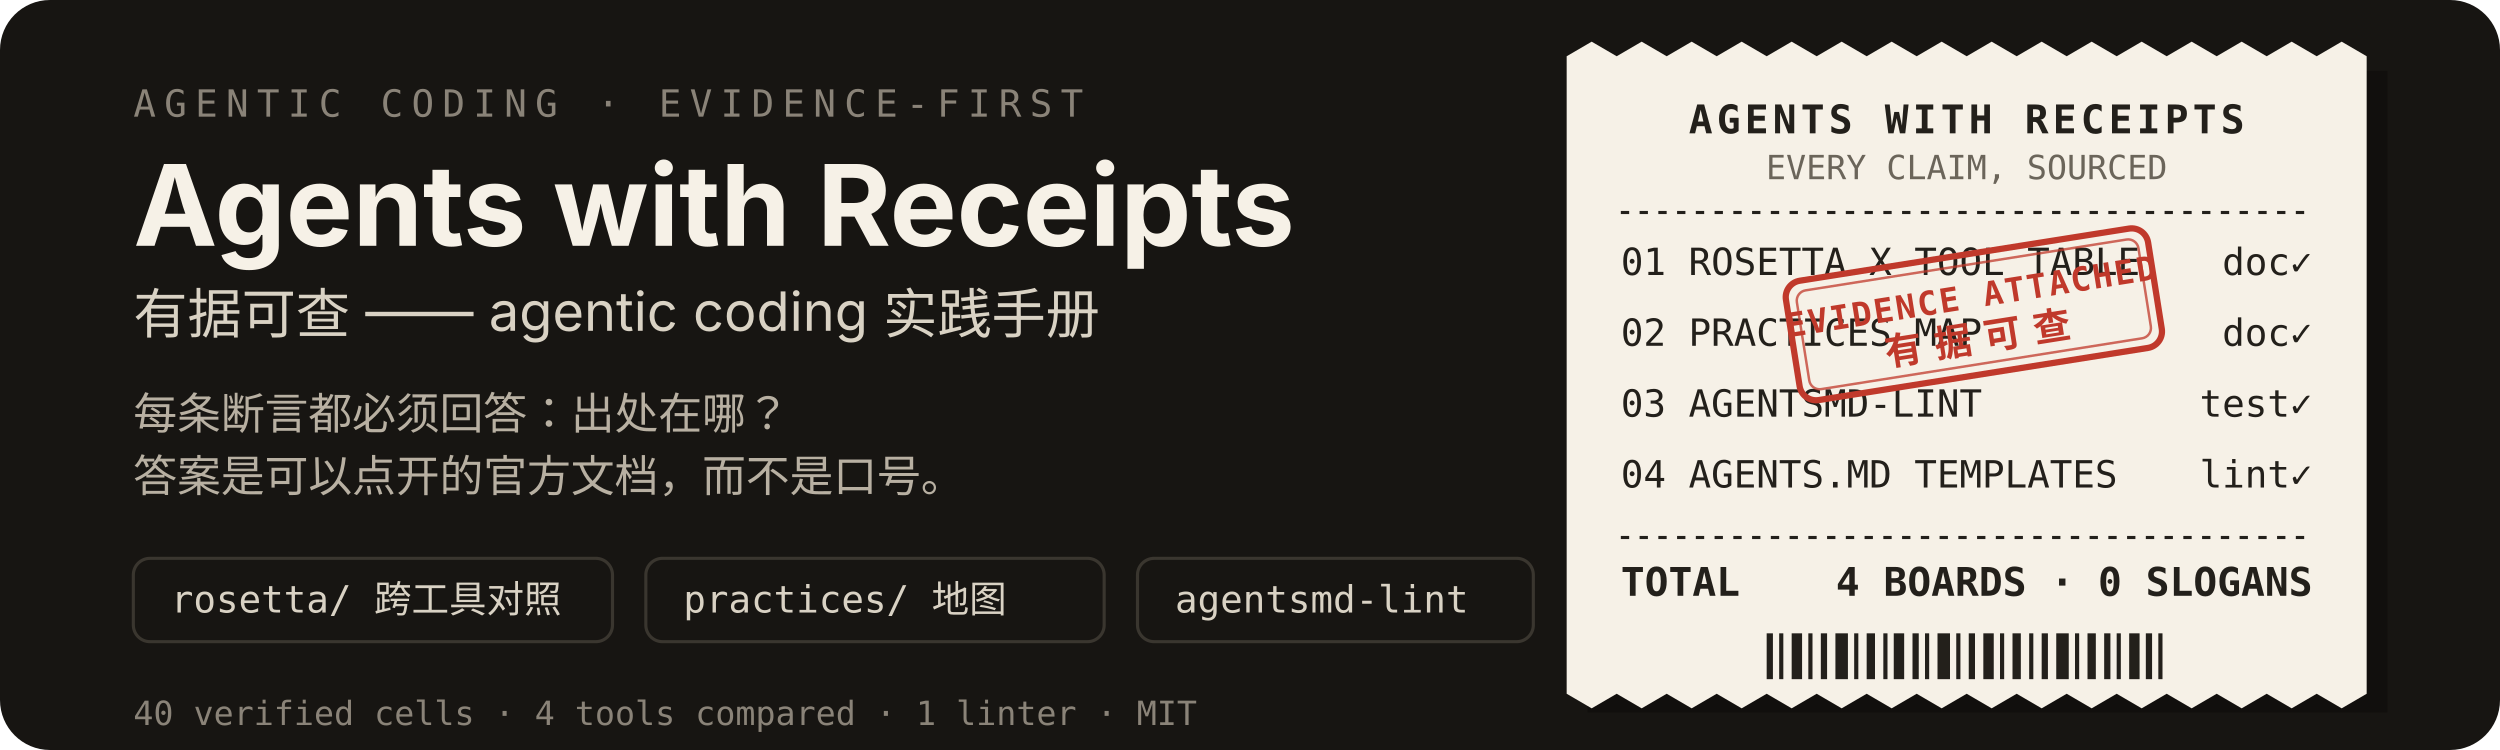
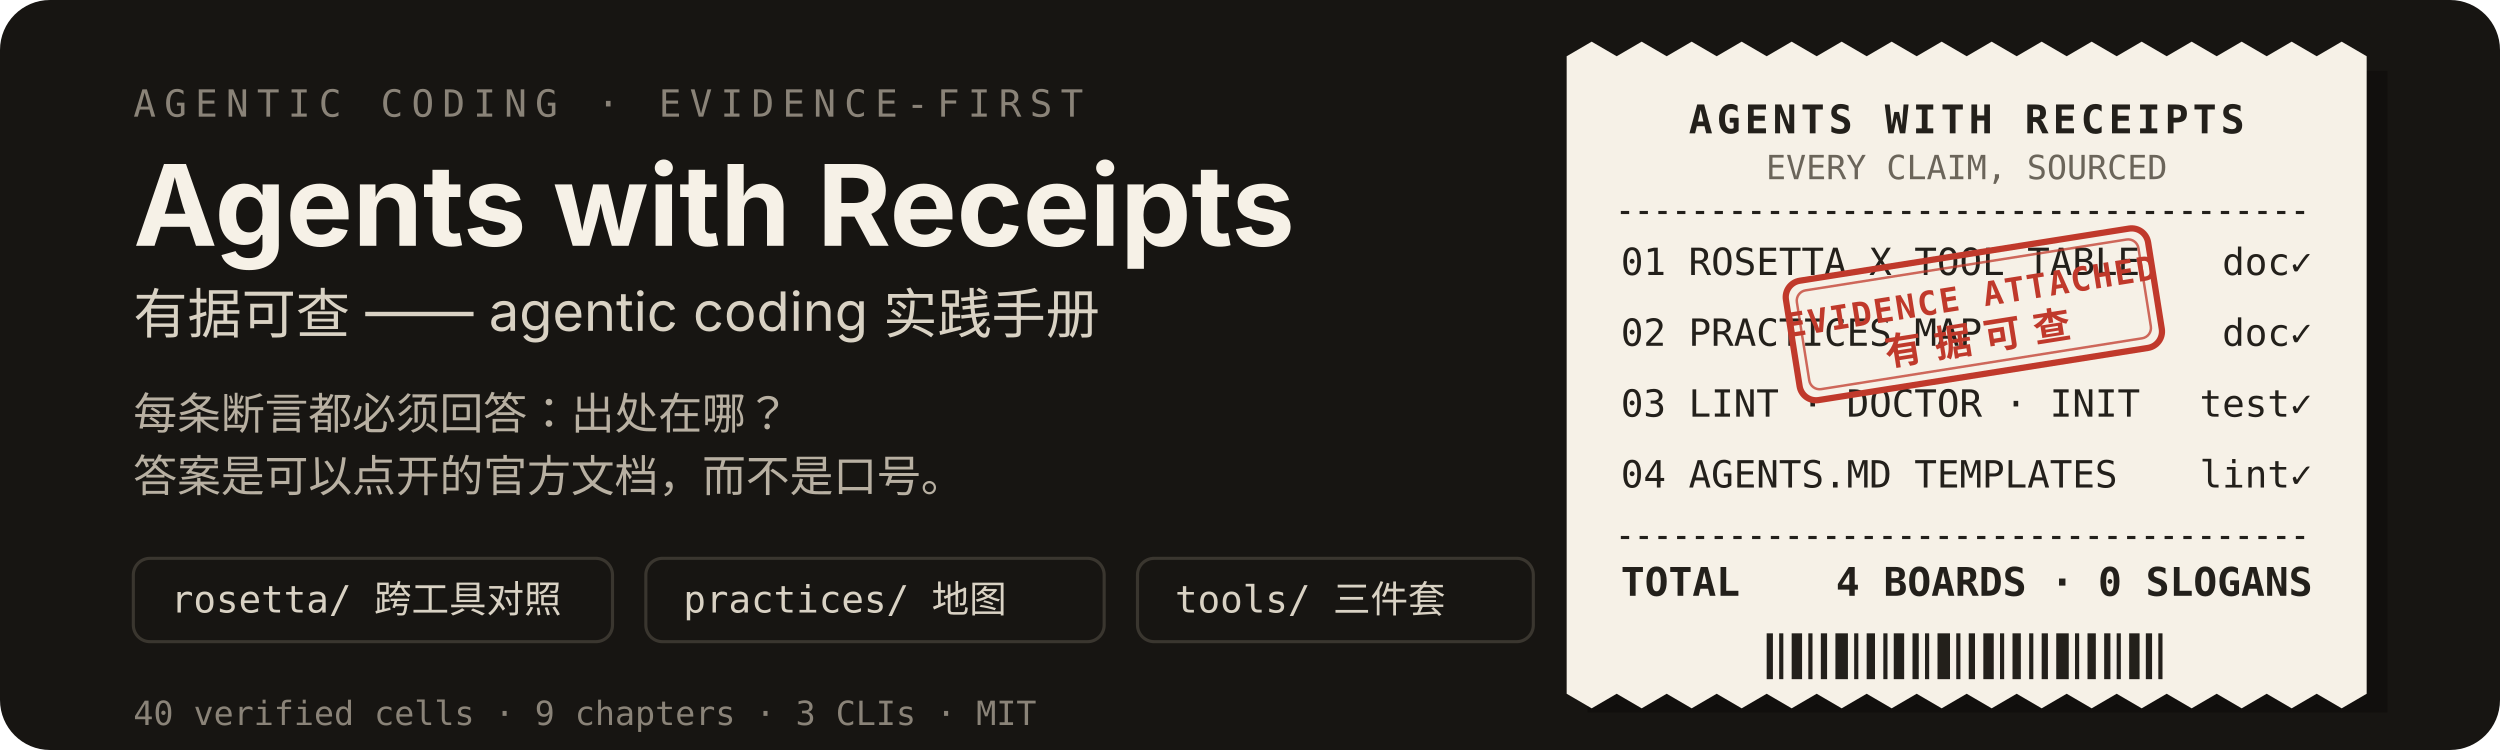
<svg xmlns="http://www.w3.org/2000/svg" width="1200" height="360" viewBox="0 0 1200 360" role="img" aria-labelledby="t d">
  <rect width="1200" height="360" rx="24" fill="#171512" />
  <g transform="translate(64 56)" font-family="-apple-system, BlinkMacSystemFont, 'Segoe UI', 'PingFang SC', sans-serif">
    <text y="0" font-family="ui-monospace, SFMono-Regular, Menlo, monospace" font-size="18" letter-spacing="4" fill="#8A8378">AGENTIC CODING · EVIDENCE-FIRST</text>
    <text y="62" font-size="54" font-weight="700" fill="#F6F1E7">Agents with Receipts</text>
    <text y="104" font-size="26" fill="#D9D2C4">有据可查 —— agentic coding 实践手册</text>
    <text y="150" font-size="21" fill="#B8B0A2">每条断言都必须回答：出处在哪？</text>
    <text y="180" font-size="21" fill="#B8B0A2">答案是可以点开的官方文档，而不是口号。</text>
    <g font-family="ui-monospace, SFMono-Regular, Menlo, monospace" font-size="18">
      <rect x="0" y="212" width="230" height="40" rx="8" fill="none" stroke="#3A362F" stroke-width="1.5" />
      <text x="18" y="238" fill="#D9D2C4">rosetta/ 跨工具对照</text>
      <rect x="246" y="212" width="220" height="40" rx="8" fill="none" stroke="#3A362F" stroke-width="1.5" />
      <text x="264" y="238" fill="#D9D2C4">practices/ 地图</text>
      <rect x="482" y="212" width="190" height="40" rx="8" fill="none" stroke="#3A362F" stroke-width="1.5" />
-       <text x="500" y="238" fill="#D9D2C4">agentsmd-lint</text>
+       <text x="500" y="238" fill="#D9D2C4">tools/ 三件套</text>
    </g>
-     <text y="292" font-family="ui-monospace, SFMono-Regular, Menlo, monospace" font-size="16" fill="#8A8378">40 verified cells · 4 tools compared · 1 linter · MIT</text>
+     <text y="292" font-family="ui-monospace, SFMono-Regular, Menlo, monospace" font-size="16" fill="#8A8378">40 verified cells · 9 chapters · 3 CLIs · MIT</text>
  </g>
  <g transform="translate(752 18)">
    <rect x="10" y="16" width="384" height="308" fill="#000000" opacity="0.28" />
    <path fill="#F6F1E7" d="M0,9 l12,-7 l12,7 l12,-7 l12,7 l12,-7 l12,7 l12,-7 l12,7 l12,-7 l12,7 l12,-7 l12,7 l12,-7 l12,7 l12,-7 l12,7 l12,-7 l12,7 l12,-7 l12,7 l12,-7 l12,7 l12,-7 l12,7 l12,-7 l12,7 l12,-7 l12,7 l12,-7 l12,7 l12,-7 l12,7 L384,315 l-12,7 l-12,-7 l-12,7 l-12,-7 l-12,7 l-12,-7 l-12,7 l-12,-7 l-12,7 l-12,-7 l-12,7 l-12,-7 l-12,7 l-12,-7 l-12,7 l-12,-7 l-12,7 l-12,-7 l-12,7 l-12,-7 l-12,7 l-12,-7 l-12,7 l-12,-7 l-12,7 l-12,-7 l-12,7 l-12,-7 l-12,7 l-12,-7 l-12,7 l-12,-7 Z" />
    <g font-family="ui-monospace, SFMono-Regular, Menlo, monospace" fill="#23201B">
      <text x="192" y="46" text-anchor="middle" font-size="19" font-weight="700" letter-spacing="2">AGENTS WITH RECEIPTS</text>
      <text x="192" y="68" text-anchor="middle" font-size="16" fill="#6B655A">EVERY CLAIM, SOURCED</text>
      <line x1="26" y1="84" x2="358" y2="84" stroke="#23201B" stroke-width="1.5" stroke-dasharray="4 5" />
      <g font-size="18">
        <text x="26" y="114">01 ROSETTA X-TOOL TABLE</text>
        <text x="358" y="114" text-anchor="end">doc✓</text>
        <text x="26" y="148">02 PRACTICES MAP</text>
        <text x="358" y="148" text-anchor="end">doc✓</text>
-         <text x="26" y="182">03 AGENTSMD-LINT</text>
+         <text x="26" y="182">03 LINT · DOCTOR · INIT</text>
        <text x="358" y="182" text-anchor="end">test✓</text>
        <text x="26" y="216">04 AGENTS.MD TEMPLATES</text>
        <text x="358" y="216" text-anchor="end">lint✓</text>
      </g>
      <line x1="26" y1="240" x2="358" y2="240" stroke="#23201B" stroke-width="1.5" stroke-dasharray="4 5" />
      <text x="26" y="268" font-size="19" font-weight="700">TOTAL</text>
      <text x="358" y="268" text-anchor="end" font-size="19" font-weight="700">4 BOARDS · 0 SLOGANS</text>
      <g fill="#23201B" transform="translate(96 286)">
        <rect x="0" width="3" height="22" />
        <rect x="6" width="2" height="22" />
        <rect x="12" width="5" height="22" />
        <rect x="20" width="2" height="22" />
        <rect x="26" width="3" height="22" />
        <rect x="33" width="6" height="22" />
        <rect x="42" width="2" height="22" />
        <rect x="48" width="4" height="22" />
        <rect x="56" width="2" height="22" />
        <rect x="61" width="5" height="22" />
        <rect x="70" width="3" height="22" />
        <rect x="76" width="2" height="22" />
        <rect x="82" width="6" height="22" />
        <rect x="91" width="2" height="22" />
        <rect x="97" width="3" height="22" />
        <rect x="104" width="5" height="22" />
        <rect x="112" width="2" height="22" />
        <rect x="118" width="4" height="22" />
        <rect x="126" width="2" height="22" />
        <rect x="132" width="3" height="22" />
        <rect x="139" width="6" height="22" />
        <rect x="148" width="2" height="22" />
        <rect x="154" width="4" height="22" />
        <rect x="162" width="3" height="22" />
        <rect x="168" width="2" height="22" />
        <rect x="174" width="5" height="22" />
        <rect x="182" width="3" height="22" />
        <rect x="188" width="2" height="22" />
      </g>
    </g>
    <g transform="translate(104 118) rotate(-9)">
      <rect x="0" y="0" width="176" height="58" rx="8" fill="none" stroke="#C0392B" stroke-width="3" />
      <rect x="5" y="5" width="166" height="48" rx="5" fill="none" stroke="#C0392B" stroke-width="1.2" opacity="0.75" />
      <text x="88" y="26" text-anchor="middle" font-family="ui-monospace, SFMono-Regular, Menlo, monospace" font-size="16" font-weight="700" fill="#C0392B" letter-spacing="1">EVIDENCE ATTACHED</text>
      <text x="88" y="47" text-anchor="middle" font-family="-apple-system, BlinkMacSystemFont, 'PingFang SC', sans-serif" font-size="18" font-weight="700" fill="#C0392B" letter-spacing="6">有据可查</text>
    </g>
  </g>
</svg>
